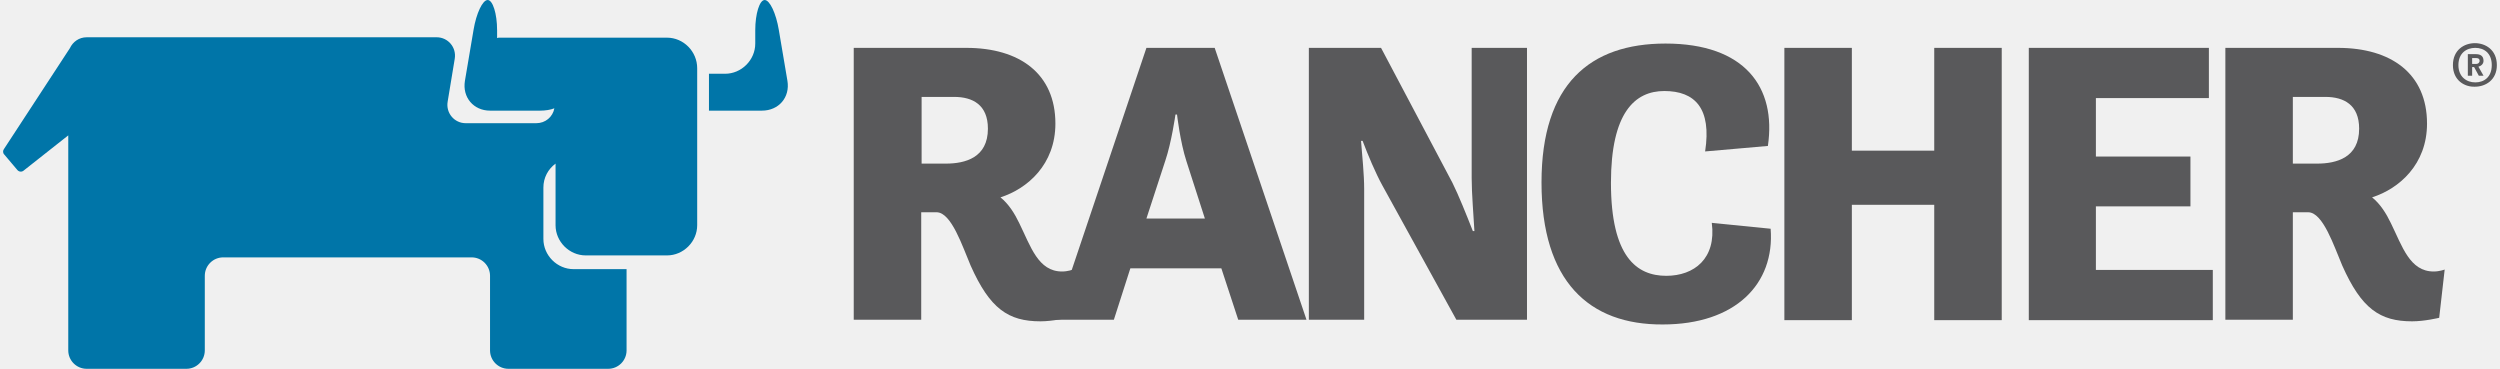
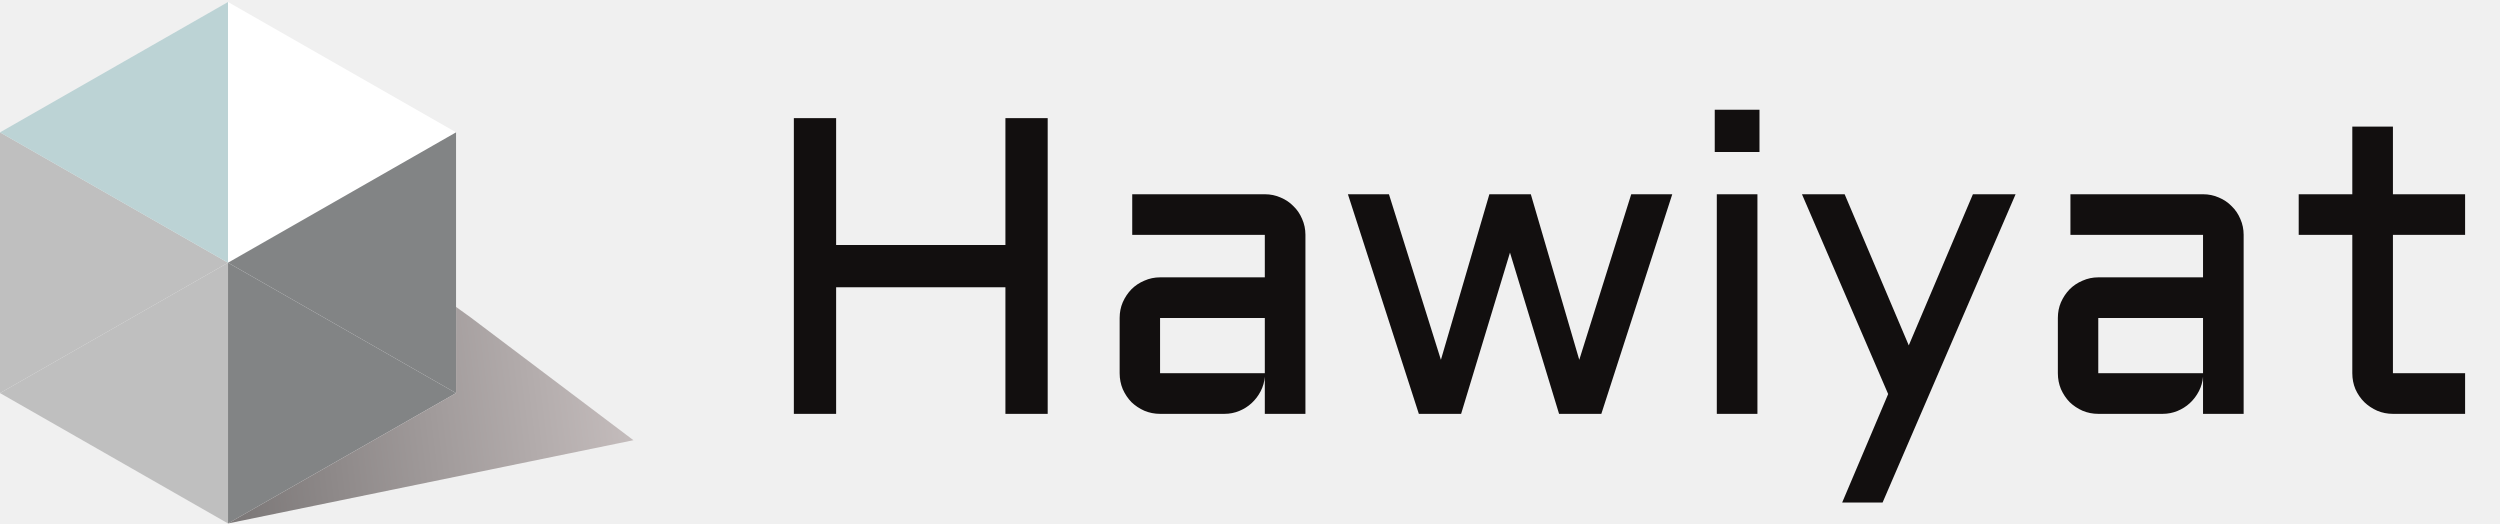
- <svg xmlns="http://www.w3.org/2000/svg" version="1.1" id="Layer_1" x="0px" y="0px" viewBox="0 0 637.2 93.8" style="enable-background:new 0 0 637.2 93.8;" xml:space="preserve">
-   <style type="text/css">
- 	.st0{fill:#0075A8;}
- 	.st1{fill:#59595B;}
- 	.st2{fill:#CCCCCC;}
- 	.st3{fill:#B3B3B3;}
- 	.st4{fill:#FFFFFF;}
- </style>
-   <g>
-     <g>
-       <path class="st0" d="M200.7,20.6l-2.2-13c-0.7-4.2-2.3-7.6-3.6-7.6c-1.3,0-2.4,3.5-2.4,7.7v3.4c0,4.2-3.5,7.7-7.7,7.7h-3.4    c-0.2,0-0.5,0-0.7,0v9.4c0.2,0,0.5,0,0.7,0h12.8C198.5,28.2,201.4,24.8,200.7,20.6" />
-       <path class="st0" d="M170,9.6h-20.8c-0.2,0-0.3,0-0.5,0h-21.3c-0.3,0-0.5,0-0.7,0.1v-2c0-4.2-1.1-7.7-2.4-7.7    c-1.3,0-2.9,3.4-3.6,7.6l-2.2,13c-0.7,4.2,2.2,7.6,6.4,7.6h12.8c1.3,0,2.6-0.2,3.6-0.6c-0.4,2.2-2.3,3.8-4.6,3.8h-18    c-2.9,0-5.1-2.6-4.6-5.5l1.8-10.9c0.5-2.9-1.7-5.5-4.6-5.5H22.1c-1.9,0-3.5,1.1-4.3,2.8L1,38c-0.3,0.4-0.3,1,0.1,1.4l3.3,3.9    c0.4,0.5,1.1,0.6,1.6,0.2l11.4-9v54.8c0,2.6,2.1,4.7,4.7,4.7h25.4c2.6,0,4.7-2.1,4.7-4.7v-19c0-2.6,2.1-4.7,4.7-4.7h63.3    c2.6,0,4.7,2.1,4.7,4.7v19c0,2.6,2.1,4.7,4.7,4.7h25.4c2.6,0,4.7-2.1,4.7-4.7V68.6h-13.5c-4.2,0-7.7-3.5-7.7-7.7V47.8    c0-2.5,1.2-4.7,3.1-6.1v15.7c0,4.2,3.5,7.7,7.7,7.7H170c4.2,0,7.7-3.5,7.7-7.7v-40C177.7,13.1,174.2,9.6,170,9.6" />
-     </g>
-     <g>
-       <g>
-         <path class="st1" d="M217.7,12.2h28.6c13.6,0,22.7,6.6,22.7,19.3c0,10.4-7.1,16.6-14,18.8c2.1,1.7,3.6,4.1,4.8,6.6     c2.9,5.9,4.8,12.3,10.9,12.3c1.5,0,2.8-0.5,2.8-0.5L272.1,81c0,0-3.7,0.9-6.9,0.9c-8.2,0-12.9-3.2-17.8-14.2     c-2.1-4.9-4.9-13.6-8.7-13.6h-3.9v27.4h-17.2V12.2z M234.9,24.7v17h6.2c4.9,0,10.7-1.5,10.7-8.9c0-6.1-3.9-8.1-8.6-8.1H234.9z" />
-         <path class="st1" d="M292.2,12.2h17.4l23.4,69.3h-17.4l-4.3-13.1h-23.2l-4.2,13.1h-15L292.2,12.2z M292.2,55.7h14.9l-4.7-14.6     c-1.6-4.9-2.4-11.9-2.4-11.9h-0.4c0,0-1,7.1-2.6,11.8L292.2,55.7z" />
-         <path class="st1" d="M333.6,12.2H352l18.2,34.4c1.5,3,3.6,8.2,5.2,12.3h0.4c-0.2-3.9-0.7-9.4-0.7-13.5V12.2h14.1v69.3h-18     l-18.9-34.3c-1.7-3.1-3.6-7.6-5-11.3h-0.4c0.3,3.9,0.8,8.5,0.8,12.3v33.3h-14.1V12.2z" />
-         <path class="st1" d="M392.9,46.5c0-25.1,12.4-35.4,31.6-35.4c20.2,0,28.3,11.1,26.1,26.1l-16,1.4c1.7-11-2.6-15.4-10.4-15.4     c-7.5,0-13.6,5.5-13.6,23.4c0,18.9,6.6,23.7,14.1,23.7c7.1,0,12.8-4.4,11.6-13.5l15,1.5c1.1,14.1-9,24.4-27.5,24.4     C405,82.8,392.9,71.7,392.9,46.5" />
-         <polygon class="st1" points="454.8,12.2 472,12.2 472,38.4 493,38.4 493,12.2 510.2,12.2 510.2,81.6 493,81.6 493,52.2 472,52.2      472,81.6 454.8,81.6    " />
-         <polygon class="st1" points="517.1,12.2 563,12.2 563,25 534.2,25 534.2,39.9 558.3,39.9 558.3,52.6 534.2,52.6 534.2,68.8      564,68.8 564,81.6 517.1,81.6    " />
-         <path class="st1" d="M567.3,12.2h28.6c13.6,0,22.7,6.6,22.7,19.3c0,10.4-7.1,16.6-14,18.8c2.1,1.7,3.6,4.1,4.8,6.6     c2.9,5.9,4.8,12.3,10.9,12.3c1.5,0,2.8-0.5,2.8-0.5L621.7,81c0,0-3.7,0.9-6.9,0.9c-8.2,0-12.9-3.2-17.8-14.2     c-2.1-4.9-4.9-13.6-8.7-13.6h-3.9v27.4h-17.2V12.2z M584.4,24.7v17h6.2c4.9,0,10.7-1.5,10.7-8.9c0-6.1-3.9-8.1-8.6-8.1H584.4z" />
-       </g>
-       <g>
-         <path class="st1" d="M625.2,16.6c0-3.9,2.9-5.6,5.6-5.6c2.7,0,5.6,1.7,5.6,5.6c0,3.8-2.9,5.5-5.6,5.5     C628.2,22.2,625.2,20.5,625.2,16.6z M635.1,16.6c0-3.1-2-4.4-4.2-4.4c-2.2,0-4.3,1.3-4.3,4.4c0,3,2.1,4.4,4.3,4.4     C633.1,21,635.1,19.7,635.1,16.6z M629,13.8h2c1,0,2,0.3,2,1.7c0,0.8-0.6,1.3-1.3,1.5l1.3,2.3h-1.2l-1.2-2.2h-0.5v2.2H629V13.8z      M631.1,16.3c0.5,0,0.9-0.3,0.9-0.8c0-0.6-0.5-0.7-0.9-0.7h-1v1.5H631.1z" />
-       </g>
-     </g>
-   </g>
+ <svg xmlns="http://www.w3.org/2000/svg" width="592" height="124" viewBox="0 0 592 124" fill="none">
+   <path d="M248.092 27.98V98H238.082V68.019H197.994V98H187.984V27.98H197.994V58.01H238.082V27.98H248.092ZM265.133 75.295C265.133 73.96 265.377 72.723 265.865 71.584C266.386 70.412 267.07 69.387 267.916 68.508C268.795 67.629 269.82 66.945 270.992 66.457C272.164 65.936 273.401 65.676 274.703 65.676H299.508V55.617H268.111V45.998H299.508C300.842 45.998 302.096 46.258 303.268 46.779C304.439 47.268 305.449 47.951 306.295 48.83C307.174 49.676 307.857 50.685 308.346 51.857C308.867 53.029 309.127 54.283 309.127 55.617V98H299.508V89.211C299.41 90.415 299.085 91.555 298.531 92.629C297.978 93.703 297.262 94.647 296.383 95.461C295.536 96.242 294.56 96.861 293.453 97.316C292.346 97.772 291.174 98 289.938 98H274.703C273.401 98 272.164 97.756 270.992 97.268C269.82 96.747 268.795 96.063 267.916 95.217C267.07 94.338 266.386 93.312 265.865 92.141C265.377 90.969 265.133 89.716 265.133 88.381V75.295ZM274.703 88.381H299.508V75.295H274.703V88.381ZM335.982 98L319.186 45.998H328.902L341.207 85.207L352.682 45.998H362.496L373.971 85.207L386.275 45.998H395.992L379.195 98H369.186L357.564 59.816L345.992 98H335.982ZM416.158 45.998V98H406.539V45.998H416.158ZM406.051 25.979H416.646V35.988H406.051V25.979ZM436.227 118.996L447.115 93.312L426.705 45.998H436.812L451.998 81.789L467.184 45.998H477.291L445.797 118.996H436.227ZM487.301 75.295C487.301 73.96 487.545 72.723 488.033 71.584C488.554 70.412 489.238 69.387 490.084 68.508C490.963 67.629 491.988 66.945 493.16 66.457C494.332 65.936 495.569 65.676 496.871 65.676H521.676V55.617H490.279V45.998H521.676C523.01 45.998 524.264 46.258 525.436 46.779C526.607 47.268 527.617 47.951 528.463 48.83C529.342 49.676 530.025 50.685 530.514 51.857C531.035 53.029 531.295 54.283 531.295 55.617V98H521.676V89.211C521.578 90.415 521.253 91.555 520.699 92.629C520.146 93.703 519.43 94.647 518.551 95.461C517.704 96.242 516.728 96.861 515.621 97.316C514.514 97.772 513.342 98 512.105 98H496.871C495.569 98 494.332 97.756 493.16 97.268C491.988 96.747 490.963 96.063 490.084 95.217C489.238 94.338 488.554 93.312 488.033 92.141C487.545 90.969 487.301 89.716 487.301 88.381V75.295ZM496.871 88.381H521.676V75.295H496.871V88.381ZM544.332 45.998H557.027V29.982H566.646V45.998H583.736V55.617H566.646V88.381H583.736V98H566.646C565.344 98 564.107 97.756 562.936 97.268C561.764 96.747 560.738 96.063 559.859 95.217C558.98 94.338 558.281 93.312 557.76 92.141C557.271 90.969 557.027 89.716 557.027 88.381V55.617H544.332V45.998Z" fill="#120F0F" />
+   <path d="M0 31.342V93.082L53.996 62.212L0 31.342Z" fill="#BFBFBF" />
+   <path d="M53.996 0.472V62.212L0 31.343L53.996 0.472Z" fill="#BCD3D5" />
+   <path d="M107.993 31.342L53.994 0.472V62.212L107.993 31.342Z" fill="white" />
+   <path d="M107.993 31.342V93.082L53.994 62.212L107.993 31.342Z" fill="#828485" />
+   <path d="M53.994 62.213V123.953L107.993 93.083L53.994 62.213Z" fill="#828485" />
+   <path d="M0 93.083L53.996 123.953V62.213L0 93.083Z" fill="#BFBFBF" />
+   <path d="M53.994 123.953L149.999 104.243L111.46 75.175L107.993 72.677V93.082L53.994 123.953Z" fill="url(#paint0_linear_1519_4233)" />
+   <defs>
+     <linearGradient id="paint0_linear_1519_4233" x1="149.999" y1="92.49" x2="54.022" y2="104.368" gradientUnits="userSpaceOnUse">
+       <stop stop-color="#C5BDBD" />
+       <stop offset="1" stop-color="#7C7878" />
+     </linearGradient>
+   </defs>
</svg>
